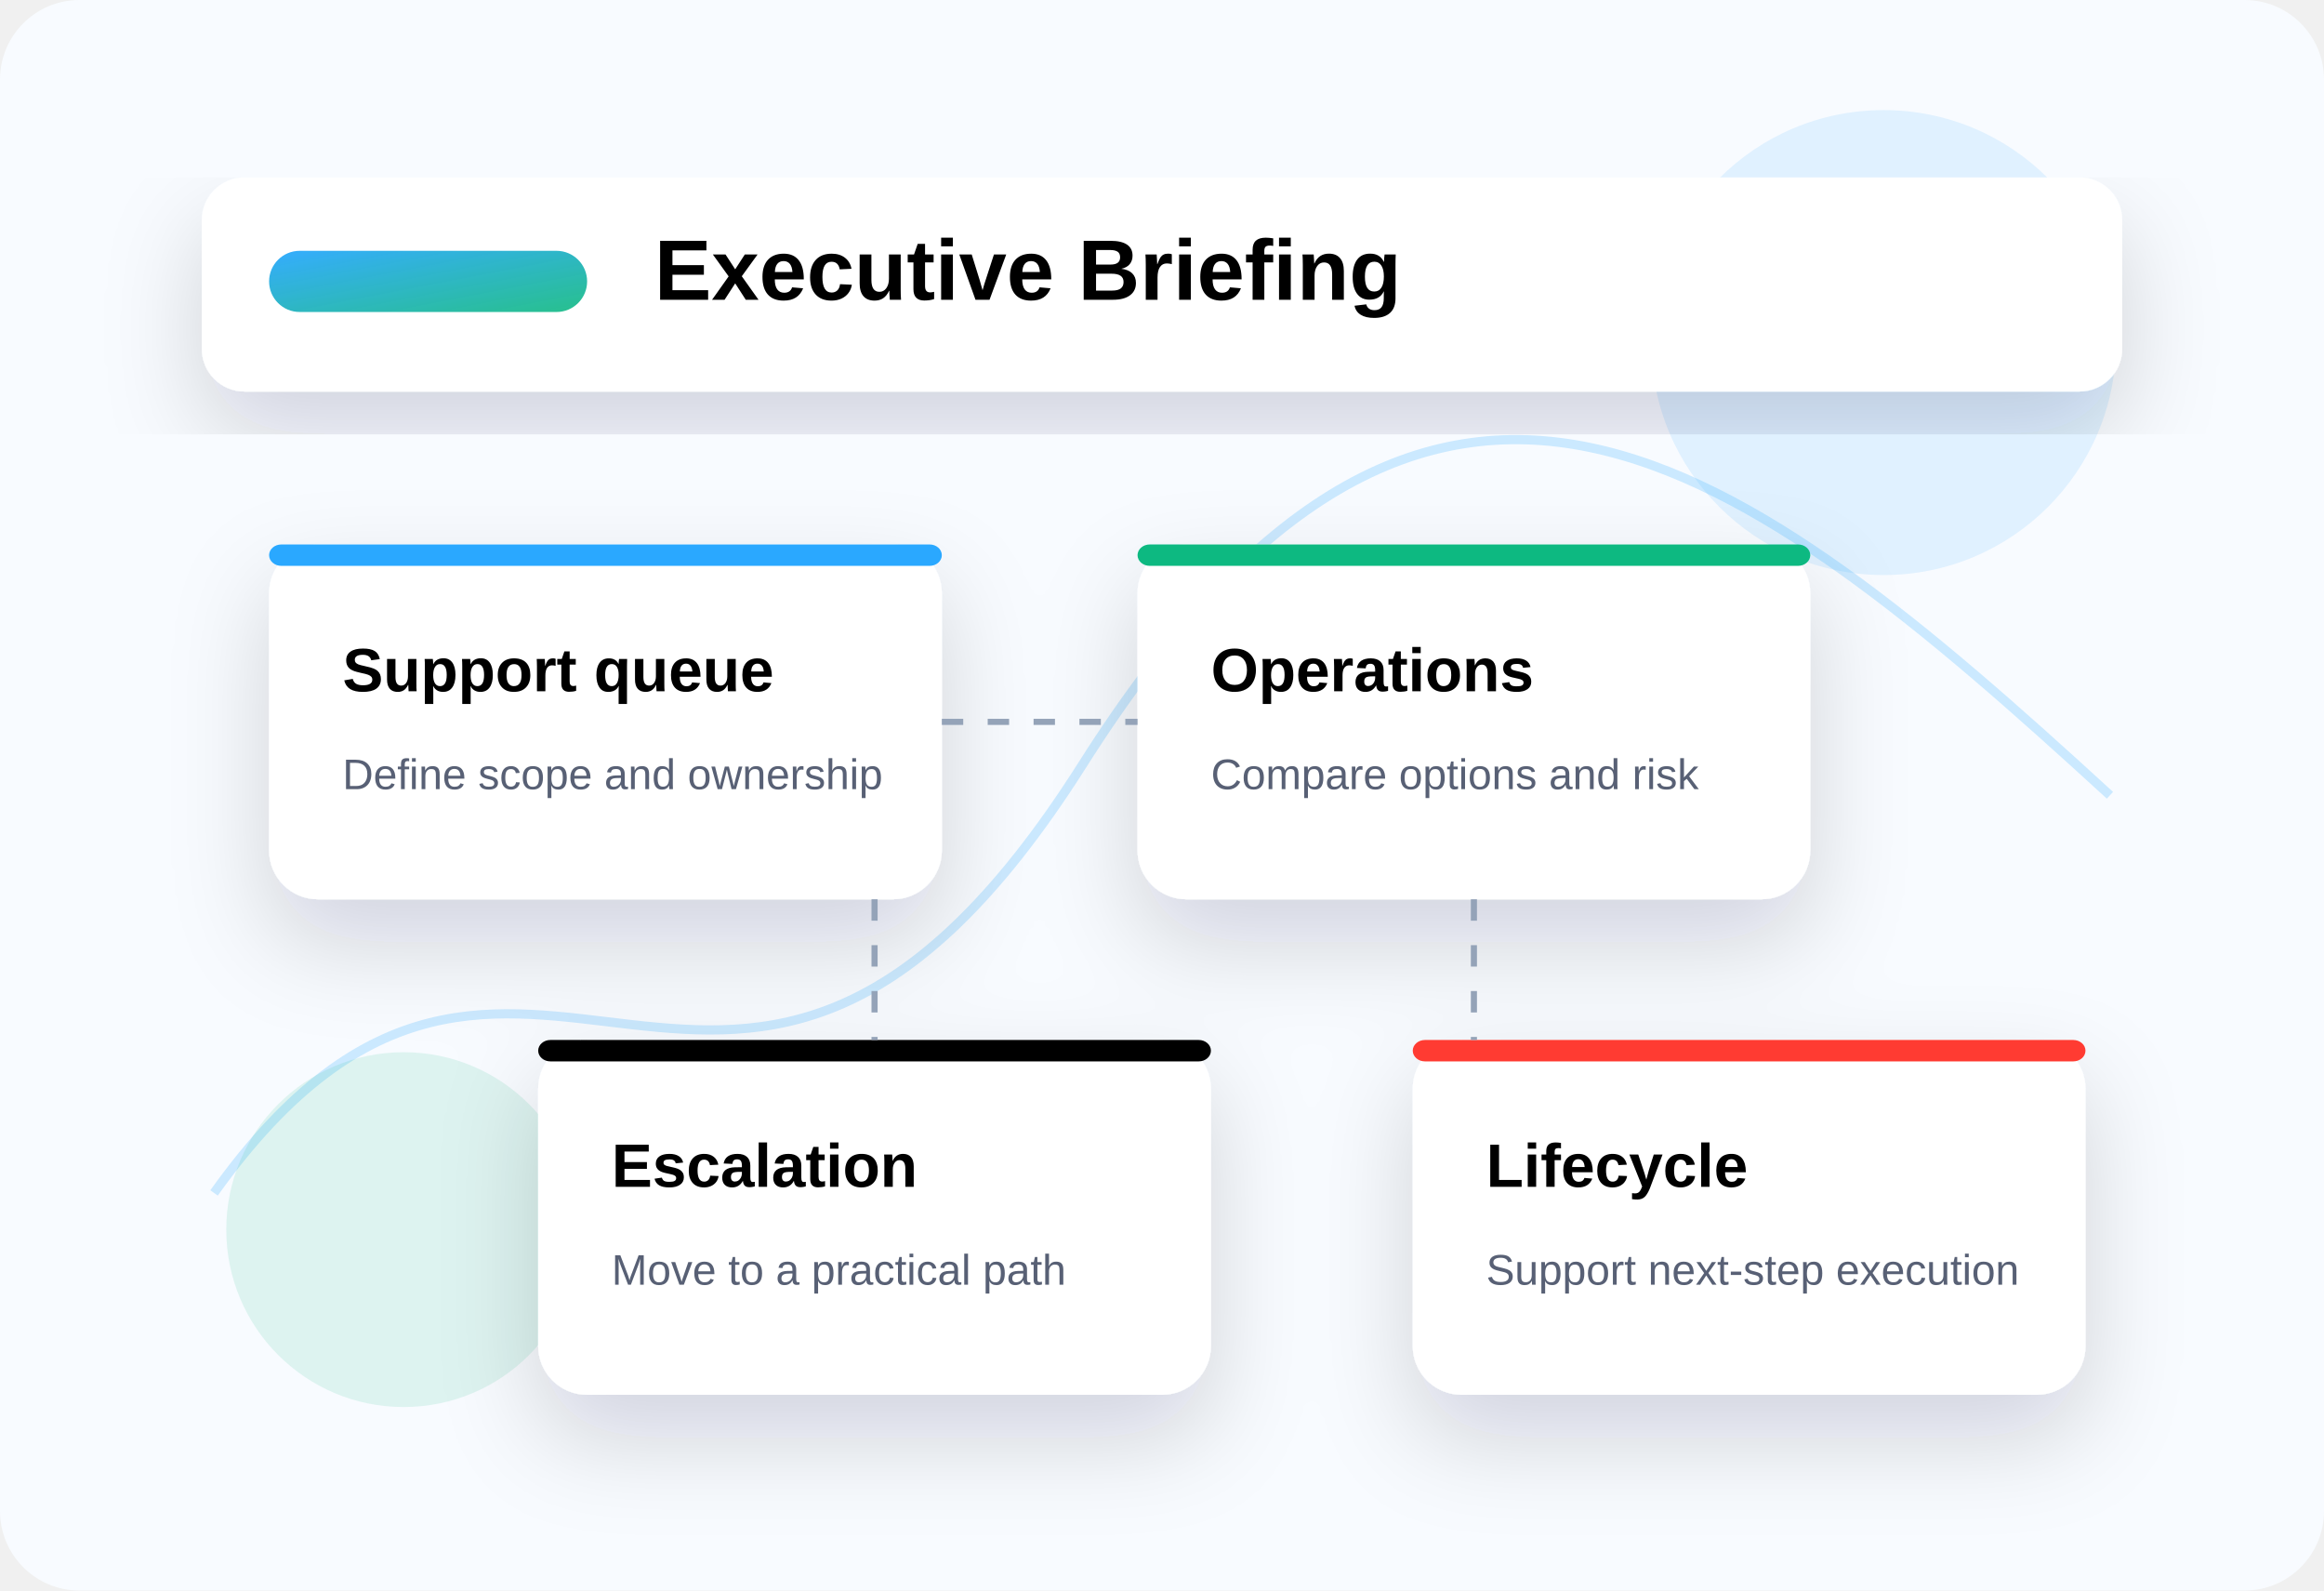
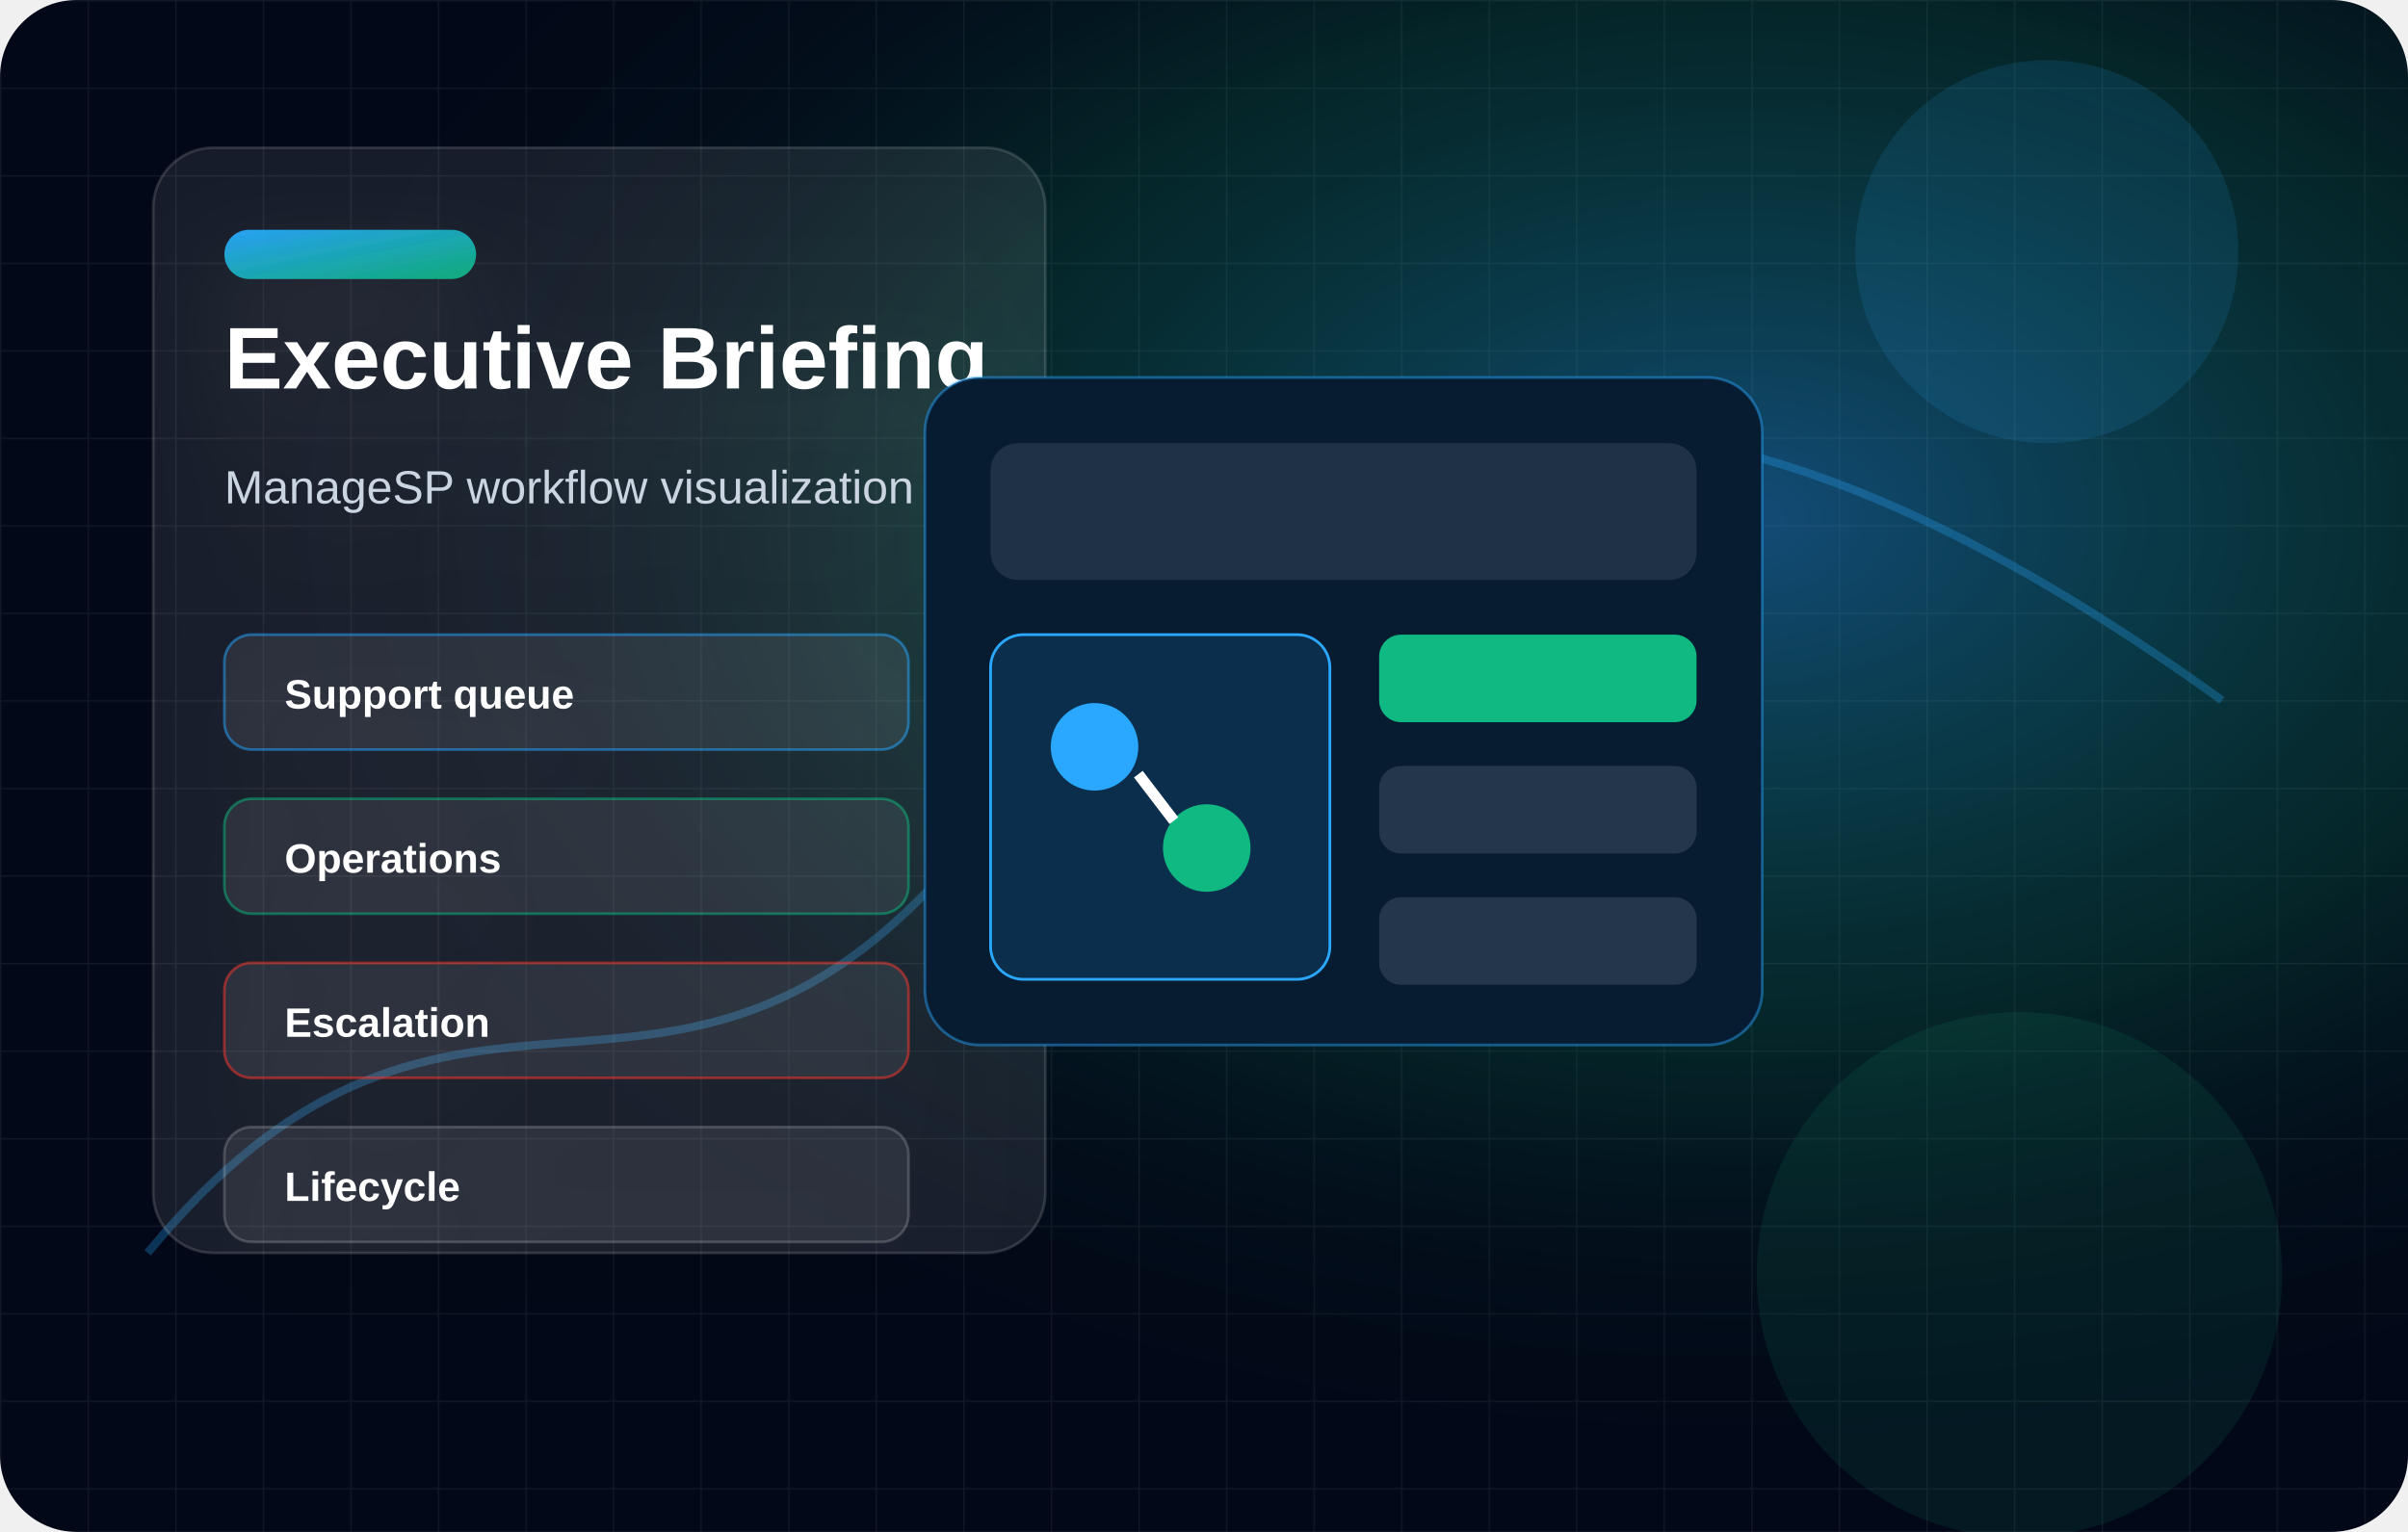
- <svg xmlns="http://www.w3.org/2000/svg" width="760" height="520" viewBox="0 0 760 520" role="img" aria-labelledby="title desc">
+ <svg xmlns="http://www.w3.org/2000/svg" width="880" height="560" viewBox="0 0 880 560" role="img" aria-labelledby="title desc">
  <defs>
    <linearGradient id="g" x1="0" y1="0" x2="1" y2="1">
      <stop offset="0" stop-color="#2AA8FF" stop-opacity=".95" />
      <stop offset="1" stop-color="#10B981" stop-opacity=".9" />
    </linearGradient>
+     <radialGradient id="r" cx=".72" cy=".34" r=".62">
+       <stop offset="0" stop-color="#2AA8FF" stop-opacity=".42" />
+       <stop offset=".55" stop-color="#10B981" stop-opacity=".16" />
+       <stop offset="1" stop-color="#020817" stop-opacity="0" />
+     </radialGradient>
+     <pattern id="grid" width="32" height="32" patternUnits="userSpaceOnUse">
+       <path d="M32 0H0V32" fill="none" stroke="#ffffff" stroke-opacity=".06" />
+     </pattern>
    <filter id="s" x="-20%" y="-20%" width="140%" height="140%">
-       <feDropShadow dx="0" dy="14" stdDeviation="16" flood-color="#0f172a" flood-opacity=".16" />
+       <feDropShadow dx="0" dy="18" stdDeviation="18" flood-color="#000000" flood-opacity=".28" />
    </filter>
  </defs>
-   <rect width="760" height="520" rx="26" fill="#f8fbff" />
-   <path d="M70 390 C170 250 240 430 354 250 S570 150 690 260" fill="none" stroke="#2AA8FF" stroke-width="3" stroke-opacity=".22" />
-   <circle cx="616" cy="112" r="76" fill="#2AA8FF" opacity=".12" />
-   <circle cx="132" cy="402" r="58" fill="#10B981" opacity=".12" />
-   <rect x="66" y="58" width="628" height="70" rx="14" fill="#fff" filter="url(#s)" />
-   <rect x="88" y="82" width="104" height="20" rx="10" fill="url(#g)" />
-   <text x="214" y="98" font-family="Segoe UI, Arial" font-size="28" font-weight="800" fill="#000">Executive Briefing</text>
+   <rect width="880" height="560" rx="28" fill="#020817" />
+   <rect width="880" height="560" rx="28" fill="url(#grid)" />
+   <rect width="880" height="560" rx="28" fill="url(#r)" />
+   <path d="M54 458 C174 312 255 456 374 282 S640 132 812 256" fill="none" stroke="#2AA8FF" stroke-width="3" stroke-opacity=".28" />
  <g filter="url(#s)">
-     <rect x="88" y="178" width="220" height="116" rx="16" fill="#fff" />
-     <rect x="88" y="178" width="220" height="7" rx="4" fill="#2AA8FF" />
-     <text x="112" y="226" font-family="Segoe UI, Arial" font-size="20" font-weight="800" fill="#000">Support queue</text>
-     <text x="112" y="258" font-family="Segoe UI, Arial" font-size="14" fill="#586174">Define scope and ownership</text>
-     <rect x="372" y="178" width="220" height="116" rx="16" fill="#fff" />
-     <rect x="372" y="178" width="220" height="7" rx="4" fill="#10B981" />
-     <text x="396" y="226" font-family="Segoe UI, Arial" font-size="20" font-weight="800" fill="#000">Operations</text>
-     <text x="396" y="258" font-family="Segoe UI, Arial" font-size="14" fill="#586174">Compare options and risk</text>
-     <rect x="176" y="340" width="220" height="116" rx="16" fill="#fff" />
-     <rect x="176" y="340" width="220" height="7" rx="4" fill="#000" />
-     <text x="200" y="388" font-family="Segoe UI, Arial" font-size="20" font-weight="800" fill="#000">Escalation</text>
-     <text x="200" y="420" font-family="Segoe UI, Arial" font-size="14" fill="#586174">Move to a practical path</text>
-     <rect x="462" y="340" width="220" height="116" rx="16" fill="#fff" />
-     <rect x="462" y="340" width="220" height="7" rx="4" fill="#ff3b30" />
-     <text x="486" y="388" font-family="Segoe UI, Arial" font-size="20" font-weight="800" fill="#000">Lifecycle</text>
-     <text x="486" y="420" font-family="Segoe UI, Arial" font-size="14" fill="#586174">Support next-step execution</text>
+     <rect x="56" y="54" width="326" height="404" rx="22" fill="rgba(255,255,255,.08)" stroke="rgba(255,255,255,.14)" />
+     <rect x="82" y="84" width="92" height="18" rx="9" fill="url(#g)" />
+     <text x="82" y="142" font-family="Segoe UI, Arial" font-size="32" font-weight="850" fill="#fff">Executive Briefing</text>
+     <text x="82" y="184" font-family="Segoe UI, Arial" font-size="17" fill="#cbd5e1">ManageSP workflow visualization</text>
+     <g font-family="Segoe UI, Arial" font-size="15" font-weight="800" fill="#fff">
+       <rect x="82" y="232" width="250" height="42" rx="10" fill="rgba(255,255,255,.08)" stroke="#2AA8FF" stroke-opacity=".5" />
+       <text x="104" y="259">Support queue</text>
+       <rect x="82" y="292" width="250" height="42" rx="10" fill="rgba(255,255,255,.08)" stroke="#10B981" stroke-opacity=".5" />
+       <text x="104" y="319">Operations</text>
+       <rect x="82" y="352" width="250" height="42" rx="10" fill="rgba(255,255,255,.08)" stroke="#ff3b30" stroke-opacity=".5" />
+       <text x="104" y="379">Escalation</text>
+       <rect x="82" y="412" width="250" height="42" rx="10" fill="rgba(255,255,255,.08)" stroke="#ffffff" stroke-opacity=".18" />
+       <text x="104" y="439">Lifecycle</text>
+     </g>
  </g>
-   <path d="M308 236 H372 M482 294 V340 M286 294 V340" stroke="#94a3b8" stroke-width="2" stroke-dasharray="7 8" />
+   <g class="motif ops" transform="translate(338 138)">
+     <rect x="0" y="0" width="306" height="244" rx="20" fill="#071b31" stroke="#2AA8FF" stroke-opacity=".45" />
+     <rect x="24" y="24" width="258" height="50" rx="10" fill="rgba(255,255,255,.1)" />
+     <rect x="24" y="94" width="124" height="126" rx="12" fill="rgba(42,168,255,.14)" stroke="#2AA8FF" />
+     <rect x="166" y="94" width="116" height="32" rx="8" fill="#10B981" />
+     <rect x="166" y="142" width="116" height="32" rx="8" fill="rgba(255,255,255,.12)" />
+     <rect x="166" y="190" width="116" height="32" rx="8" fill="rgba(255,255,255,.12)" />
+     <circle cx="62" cy="135" r="16" fill="#2AA8FF" />
+     <circle cx="103" cy="172" r="16" fill="#10B981" />
+     <path d="M78 145 L91 162" stroke="#fff" stroke-width="4" />
+   </g>
+   <circle cx="748" cy="92" r="70" fill="#2AA8FF" opacity=".12" />
+   <circle cx="738" cy="466" r="96" fill="#10B981" opacity=".1" />
</svg>
